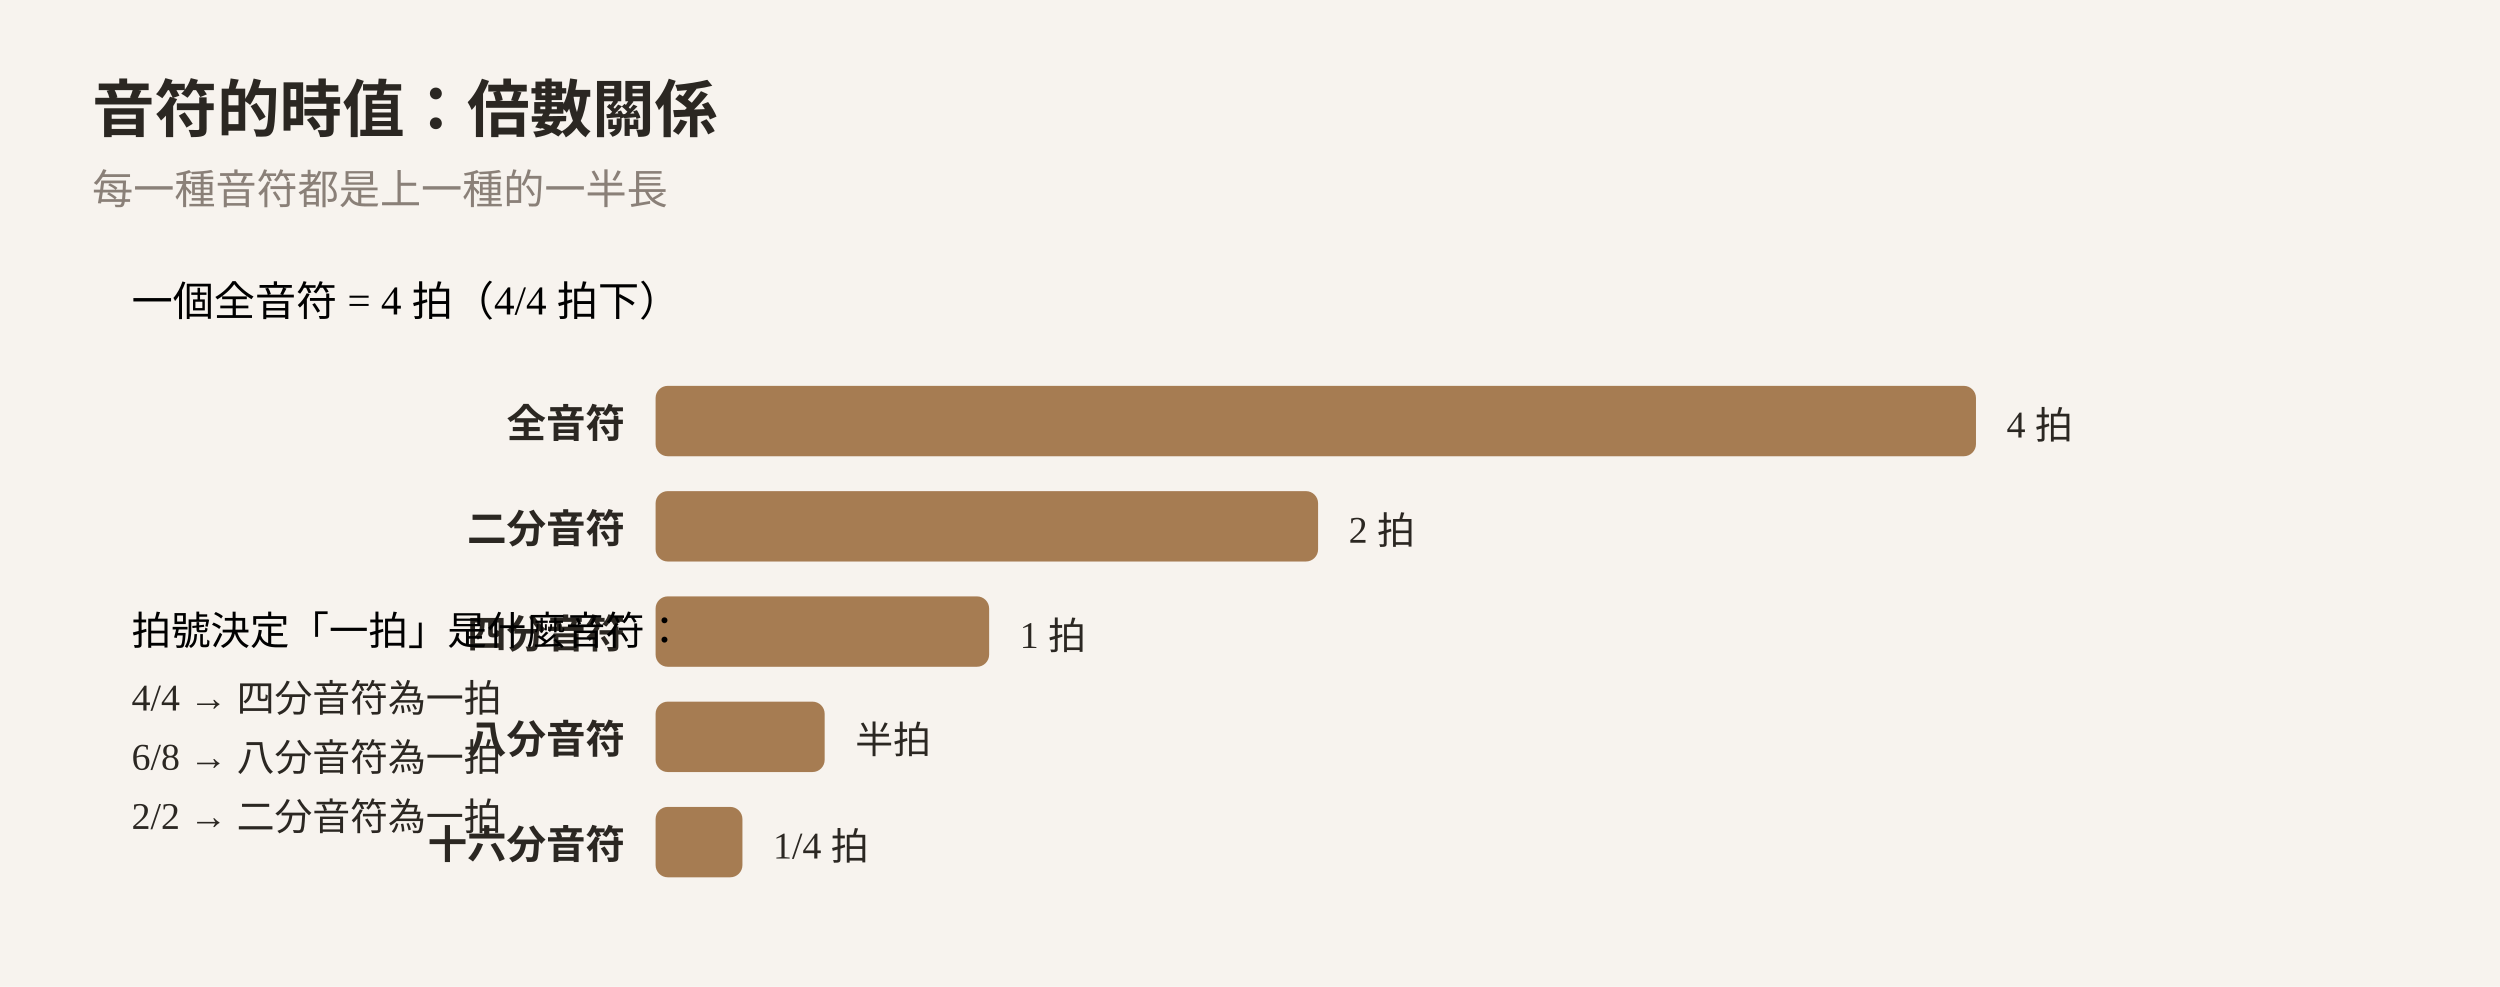
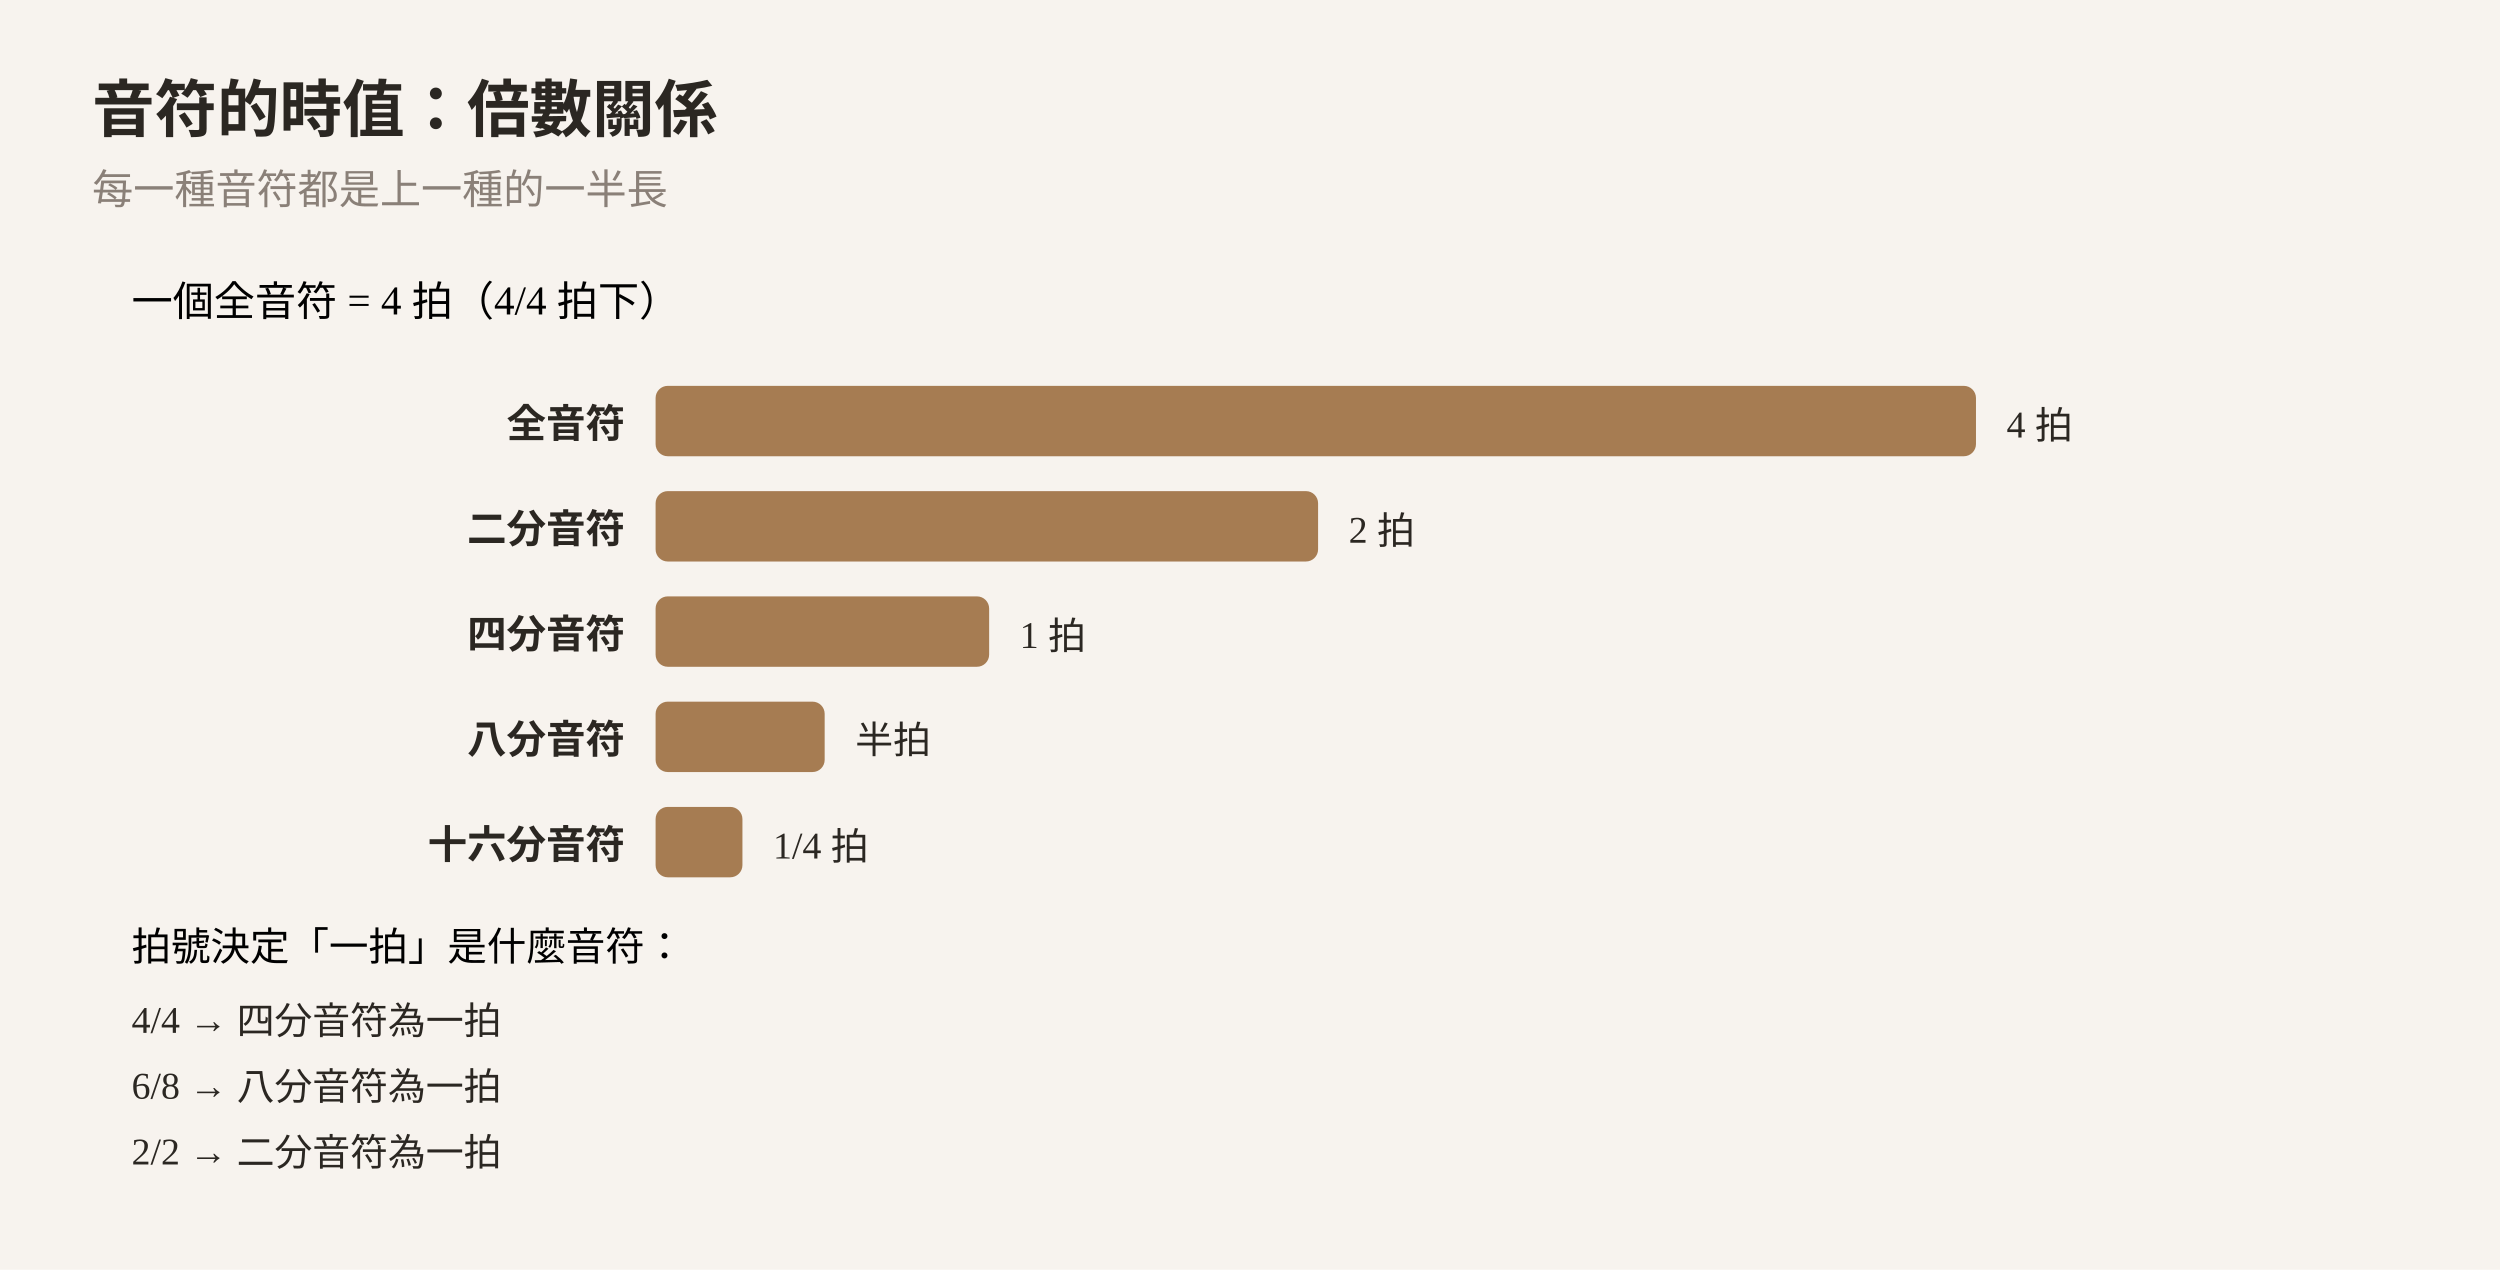
- <svg xmlns="http://www.w3.org/2000/svg" viewBox="0 0 760 300" width="100%" role="img" aria-label="音符的時值：倍數關係">
-   <rect width="760" height="300" fill="#f7f3ee" />
+ <svg xmlns="http://www.w3.org/2000/svg" viewBox="0 0 760 386" width="100%" role="img" aria-label="音符的時值：倍數關係">
+   <rect width="760" height="386" fill="#f7f3ee" />
  <text x="28.0" y="40.0" font-size="19" text-anchor="start" fill="#2b2722" font-weight="700">音符的時值：倍數關係</text>
  <text x="28.0" y="62.0" font-size="12.5" text-anchor="start" fill="#8a8078" font-weight="400">每一種音符都是上一種的一半長</text>
  <text x="40.0" y="96.0" font-size="12.5" text-anchor="#2b2722" fill="700" font-weight="400">一個全音符 = 4 拍（4/4 拍下）</text>
  <rect x="200.0" y="118.0" width="400.0" height="20.0" rx="3" fill="#A67C52" stroke="#A67C52" stroke-width="1.4" />
  <text x="190.0" y="133.0" font-size="12" text-anchor="end" fill="#2b2722" font-weight="700">全音符</text>
  <text x="610.0" y="133.0" font-size="11.5" text-anchor="#8a8078" fill="#2b2722" font-weight="400">4 拍</text>
  <rect x="200.0" y="150.0" width="200.0" height="20.0" rx="3" fill="#A67C52" stroke="#A67C52" stroke-width="1.4" />
  <text x="190.0" y="165.0" font-size="12" text-anchor="end" fill="#2b2722" font-weight="700">二分音符</text>
  <text x="410.0" y="165.0" font-size="11.5" text-anchor="#8a8078" fill="#2b2722" font-weight="400">2 拍</text>
  <rect x="200.0" y="182.0" width="100.0" height="20.0" rx="3" fill="#A67C52" stroke="#A67C52" stroke-width="1.4" />
  <text x="190.0" y="197.0" font-size="12" text-anchor="end" fill="#2b2722" font-weight="700">四分音符</text>
  <text x="310.0" y="197.0" font-size="11.5" text-anchor="#8a8078" fill="#2b2722" font-weight="400">1 拍</text>
  <rect x="200.0" y="214.0" width="50.0" height="20.0" rx="3" fill="#A67C52" stroke="#A67C52" stroke-width="1.4" />
  <text x="190.0" y="229.0" font-size="12" text-anchor="end" fill="#2b2722" font-weight="700">八分音符</text>
  <text x="260.0" y="229.0" font-size="11.5" text-anchor="#8a8078" fill="#2b2722" font-weight="400">半拍</text>
  <rect x="200.0" y="246.0" width="25.0" height="20.0" rx="3" fill="#A67C52" stroke="#A67C52" stroke-width="1.4" />
  <text x="190.0" y="261.0" font-size="12" text-anchor="end" fill="#2b2722" font-weight="700">十六分音符</text>
  <text x="235.0" y="261.0" font-size="11.5" text-anchor="#8a8078" fill="#2b2722" font-weight="400">1/4 拍</text>
-   <text x="40.0" y="196.0" font-size="12" text-anchor="#2b2722" fill="700" font-weight="400">拍號決定「一拍」是什麼音符：</text>
-   <text x="40.0" y="216.0" font-size="11.5" text-anchor="#8a8078" fill="#2b2722" font-weight="400">4/4 → 四分音符為一拍</text>
-   <text x="40.0" y="234.0" font-size="11.5" text-anchor="#8a8078" fill="#2b2722" font-weight="400">6/8 → 八分音符為一拍</text>
-   <text x="40.0" y="252.0" font-size="11.5" text-anchor="#8a8078" fill="#2b2722" font-weight="400">2/2 → 二分音符為一拍</text>
+   <text x="40.0" y="292.0" font-size="12" text-anchor="#2b2722" fill="700" font-weight="400">拍號決定「一拍」是什麼音符：</text>
+   <text x="40.0" y="314.0" font-size="11.5" text-anchor="#8a8078" fill="#2b2722" font-weight="400">4/4 → 四分音符為一拍</text>
+   <text x="40.0" y="334.0" font-size="11.5" text-anchor="#8a8078" fill="#2b2722" font-weight="400">6/8 → 八分音符為一拍</text>
+   <text x="40.0" y="354.0" font-size="11.5" text-anchor="#8a8078" fill="#2b2722" font-weight="400">2/2 → 二分音符為一拍</text>
</svg>
